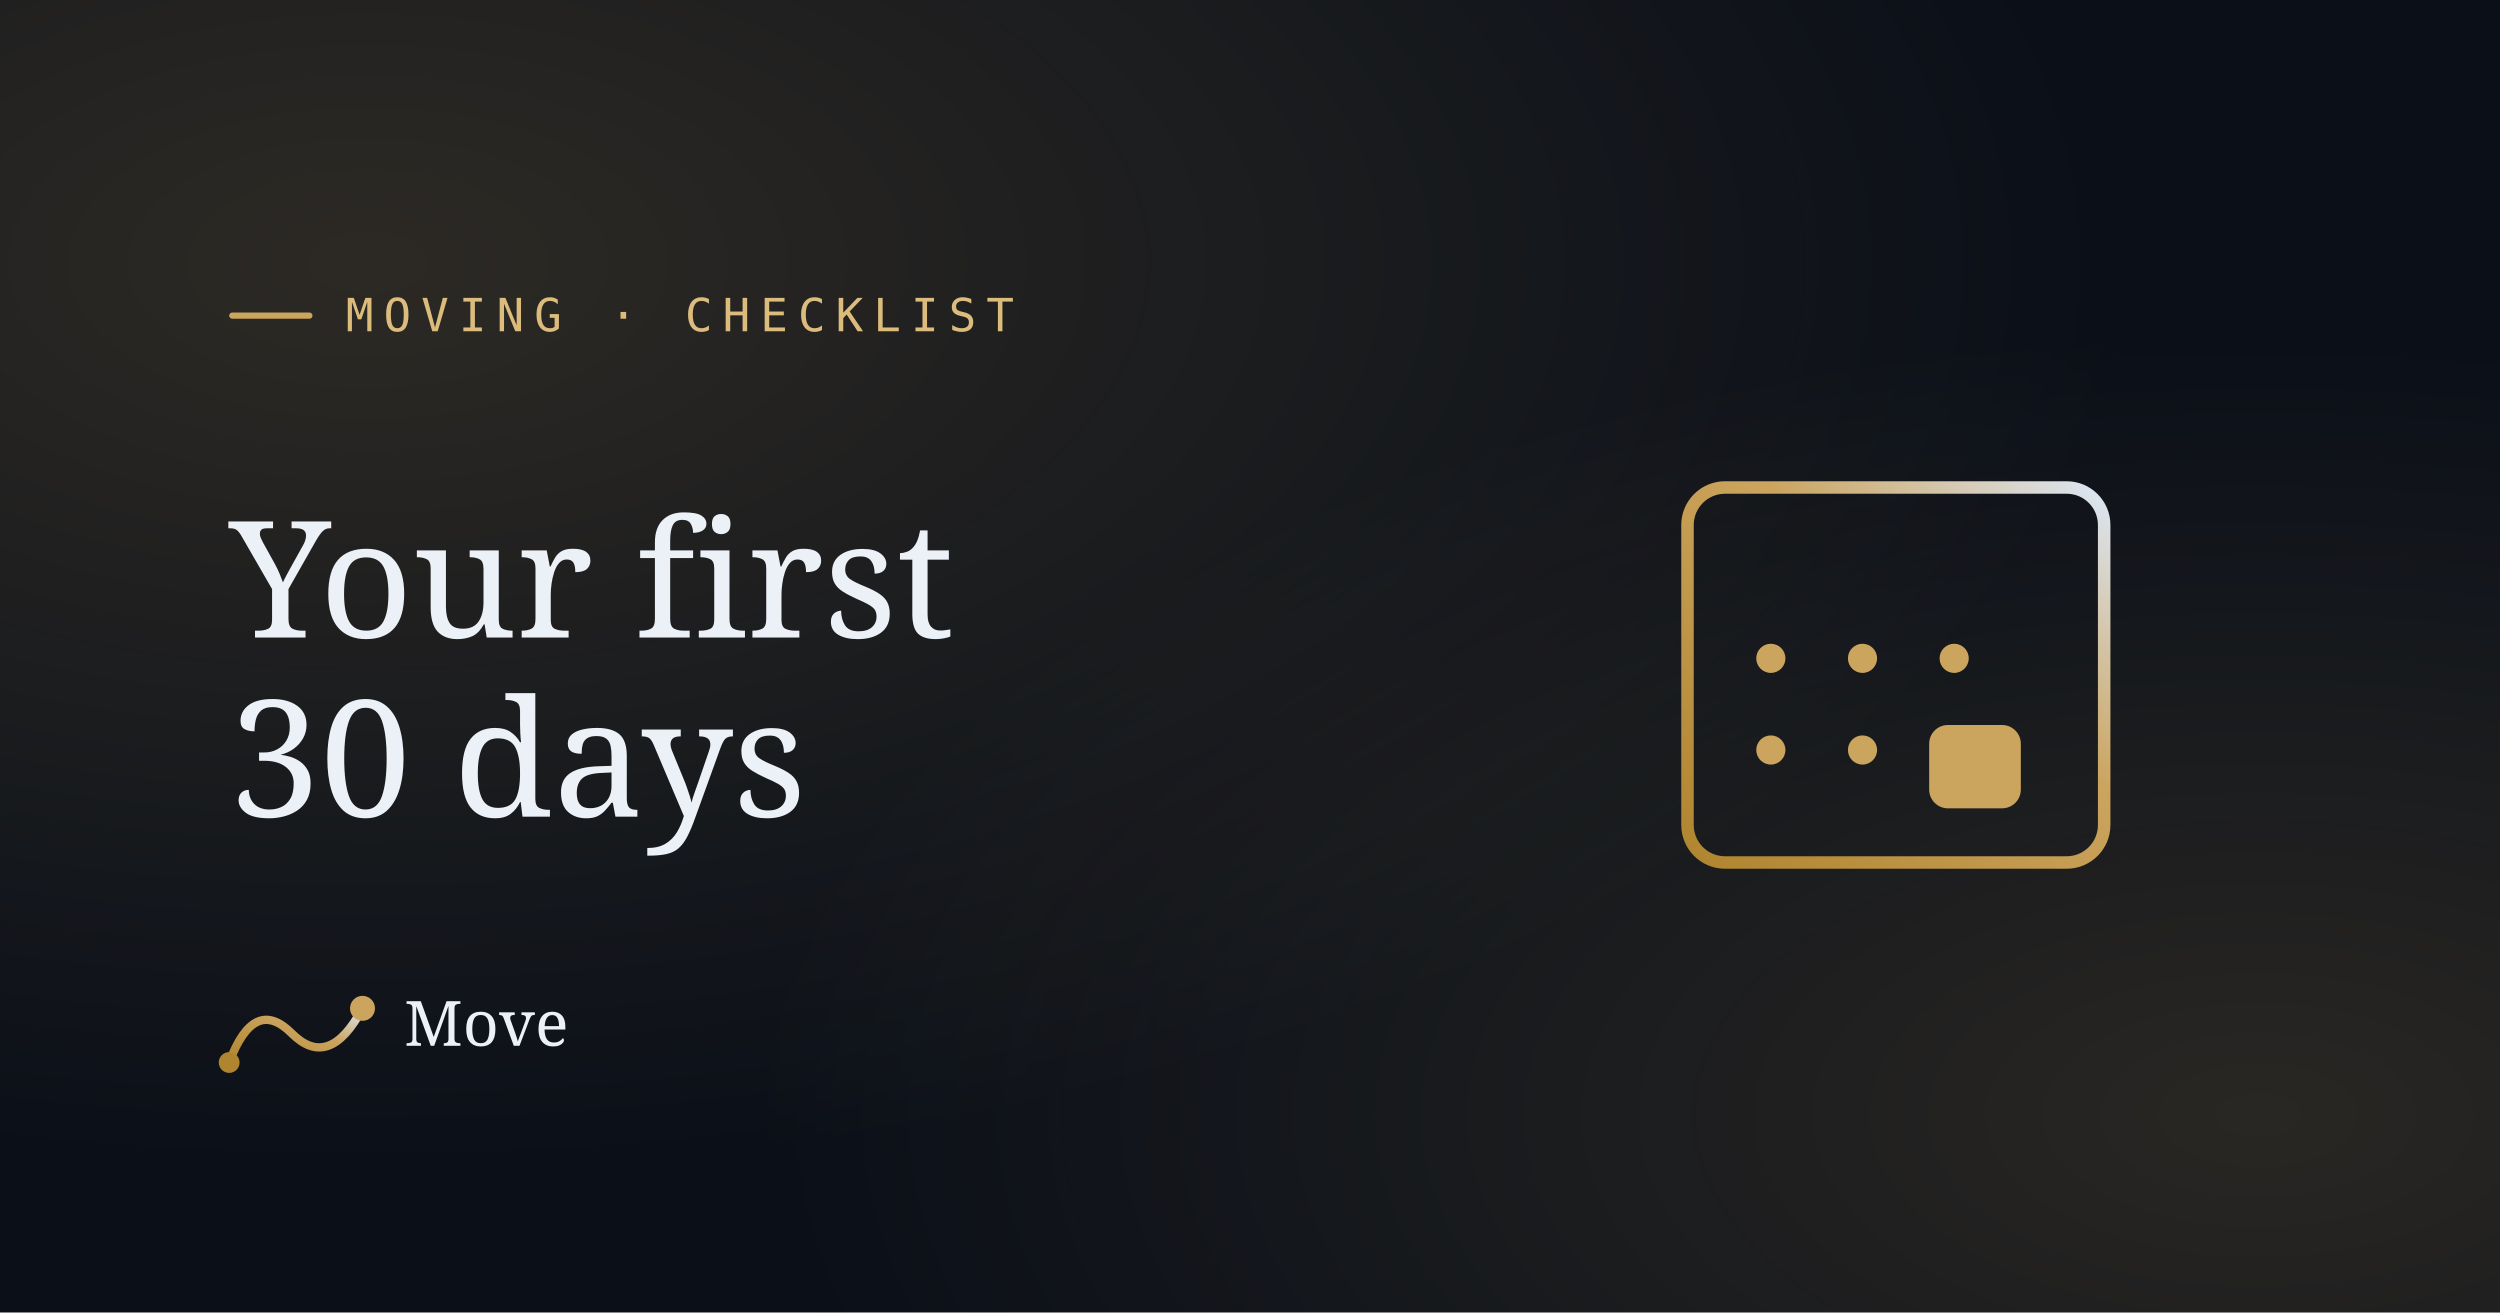
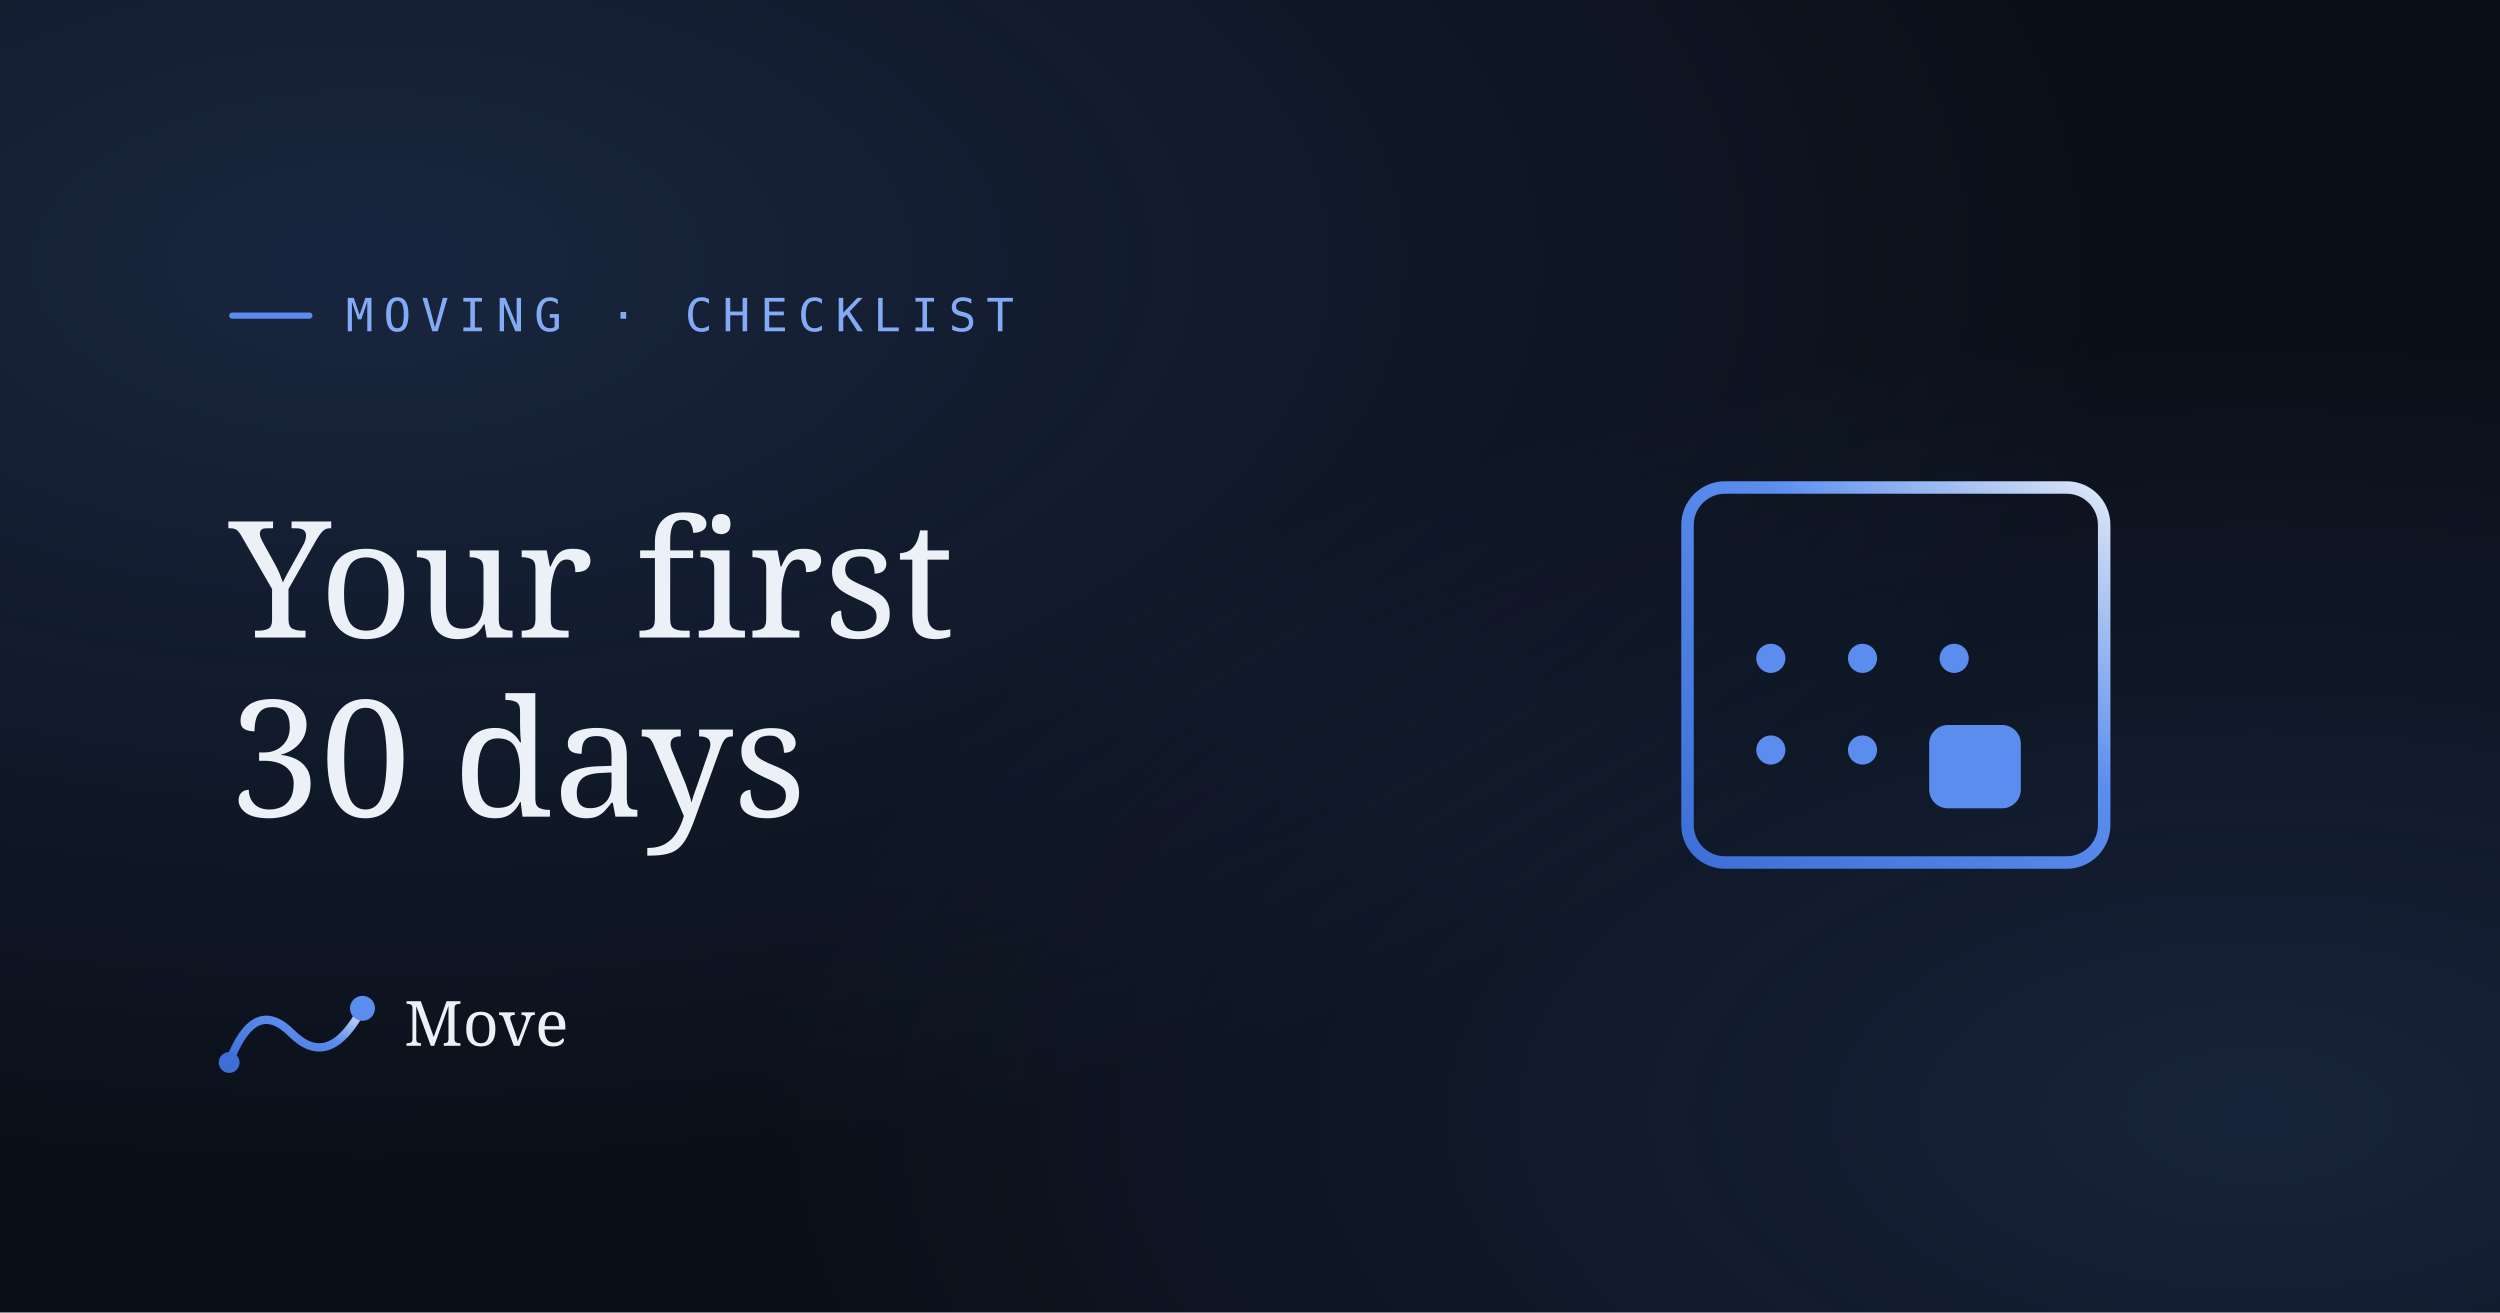
<svg xmlns="http://www.w3.org/2000/svg" viewBox="0 0 1200 630" fill="none" role="img" aria-label="The first 30 days after moving timeline">
  <defs>
    <linearGradient id="flow" x1="0" y1="1" x2="1" y2="0">
-       <stop offset="0%" stop-color="#B0852F" />
-       <stop offset="60%" stop-color="#CBA45E" />
+       <stop offset="0%" stop-color="#3D6FD6" />
+       <stop offset="60%" stop-color="#5B8DEF" />
      <stop offset="100%" stop-color="#DDE7F5" />
    </linearGradient>
    <radialGradient id="tr" cx="0.15" cy="0.2" r="0.7">
-       <stop offset="0%" stop-color="#CBA45E" stop-opacity="0.18" />
-       <stop offset="100%" stop-color="#CBA45E" stop-opacity="0" />
+       <stop offset="0%" stop-color="#5B8DEF" stop-opacity="0.18" />
+       <stop offset="100%" stop-color="#5B8DEF" stop-opacity="0" />
    </radialGradient>
    <radialGradient id="br" cx="0.9" cy="0.85" r="0.6">
-       <stop offset="0%" stop-color="#CBA45E" stop-opacity="0.16" />
-       <stop offset="100%" stop-color="#CBA45E" stop-opacity="0" />
+       <stop offset="0%" stop-color="#5B8DEF" stop-opacity="0.16" />
+       <stop offset="100%" stop-color="#5B8DEF" stop-opacity="0" />
    </radialGradient>
  </defs>
  <rect width="1200" height="630" fill="#0A0F18" />
  <rect width="1200" height="630" fill="url(#tr)" />
  <rect width="1200" height="630" fill="url(#br)" />
-   <rect x="110" y="150" width="40" height="3" rx="1.5" fill="#CBA45E" />
-   <text x="166" y="159" font-family="'Geist Mono', ui-monospace, monospace" font-size="22" letter-spacing="0.22em" fill="#DCBC7C">MOVING · CHECKLIST</text>
+   <rect x="110" y="150" width="40" height="3" rx="1.5" fill="#5B8DEF" />
+   <text x="166" y="159" font-family="'Geist Mono', ui-monospace, monospace" font-size="22" letter-spacing="0.22em" fill="#83AAF5">MOVING · CHECKLIST</text>
  <text x="110" y="306" font-family="Playfair Display, Didot, Georgia, serif" font-size="78" font-weight="500" fill="#ECF1F8" letter-spacing="0">Your first</text>
  <text x="110" y="392" font-family="Playfair Display, Didot, Georgia, serif" font-size="78" font-weight="500" fill="#ECF1F8" letter-spacing="0">30 days</text>
  <g transform="translate(810,210)" stroke="url(#flow)" stroke-width="6" stroke-linecap="round" stroke-linejoin="round">
    <rect x="0" y="24" width="200" height="180" rx="18" />
    <line x1="0" y1="70" x2="200" y2="70" />
    <line x1="52" y1="4" x2="52" y2="44" />
    <line x1="148" y1="4" x2="148" y2="44" />
  </g>
-   <g transform="translate(810,210)" fill="#CBA45E" stroke="none">
+   <g transform="translate(810,210)" fill="#5B8DEF" stroke="none">
    <circle cx="40" cy="106" r="7" />
    <circle cx="84" cy="106" r="7" />
    <circle cx="128" cy="106" r="7" />
    <circle cx="40" cy="150" r="7" />
    <circle cx="84" cy="150" r="7" />
    <rect x="116" y="138" width="44" height="40" rx="9" />
  </g>
  <g transform="translate(110,470)">
    <path d="M0 40 Q 12 8, 30 26 T 64 14" stroke="url(#flow)" stroke-width="4" fill="none" stroke-linecap="round" />
-     <circle cx="0" cy="40" r="5" fill="#B0852F" />
-     <circle cx="64" cy="14" r="6" fill="#CBA45E" />
+     <circle cx="0" cy="40" r="5" fill="#3D6FD6" />
+     <circle cx="64" cy="14" r="6" fill="#5B8DEF" />
    <text x="84" y="32" font-family="Playfair Display, Didot, Georgia, serif" font-size="30" fill="#ECF1F8">Move</text>
  </g>
</svg>
